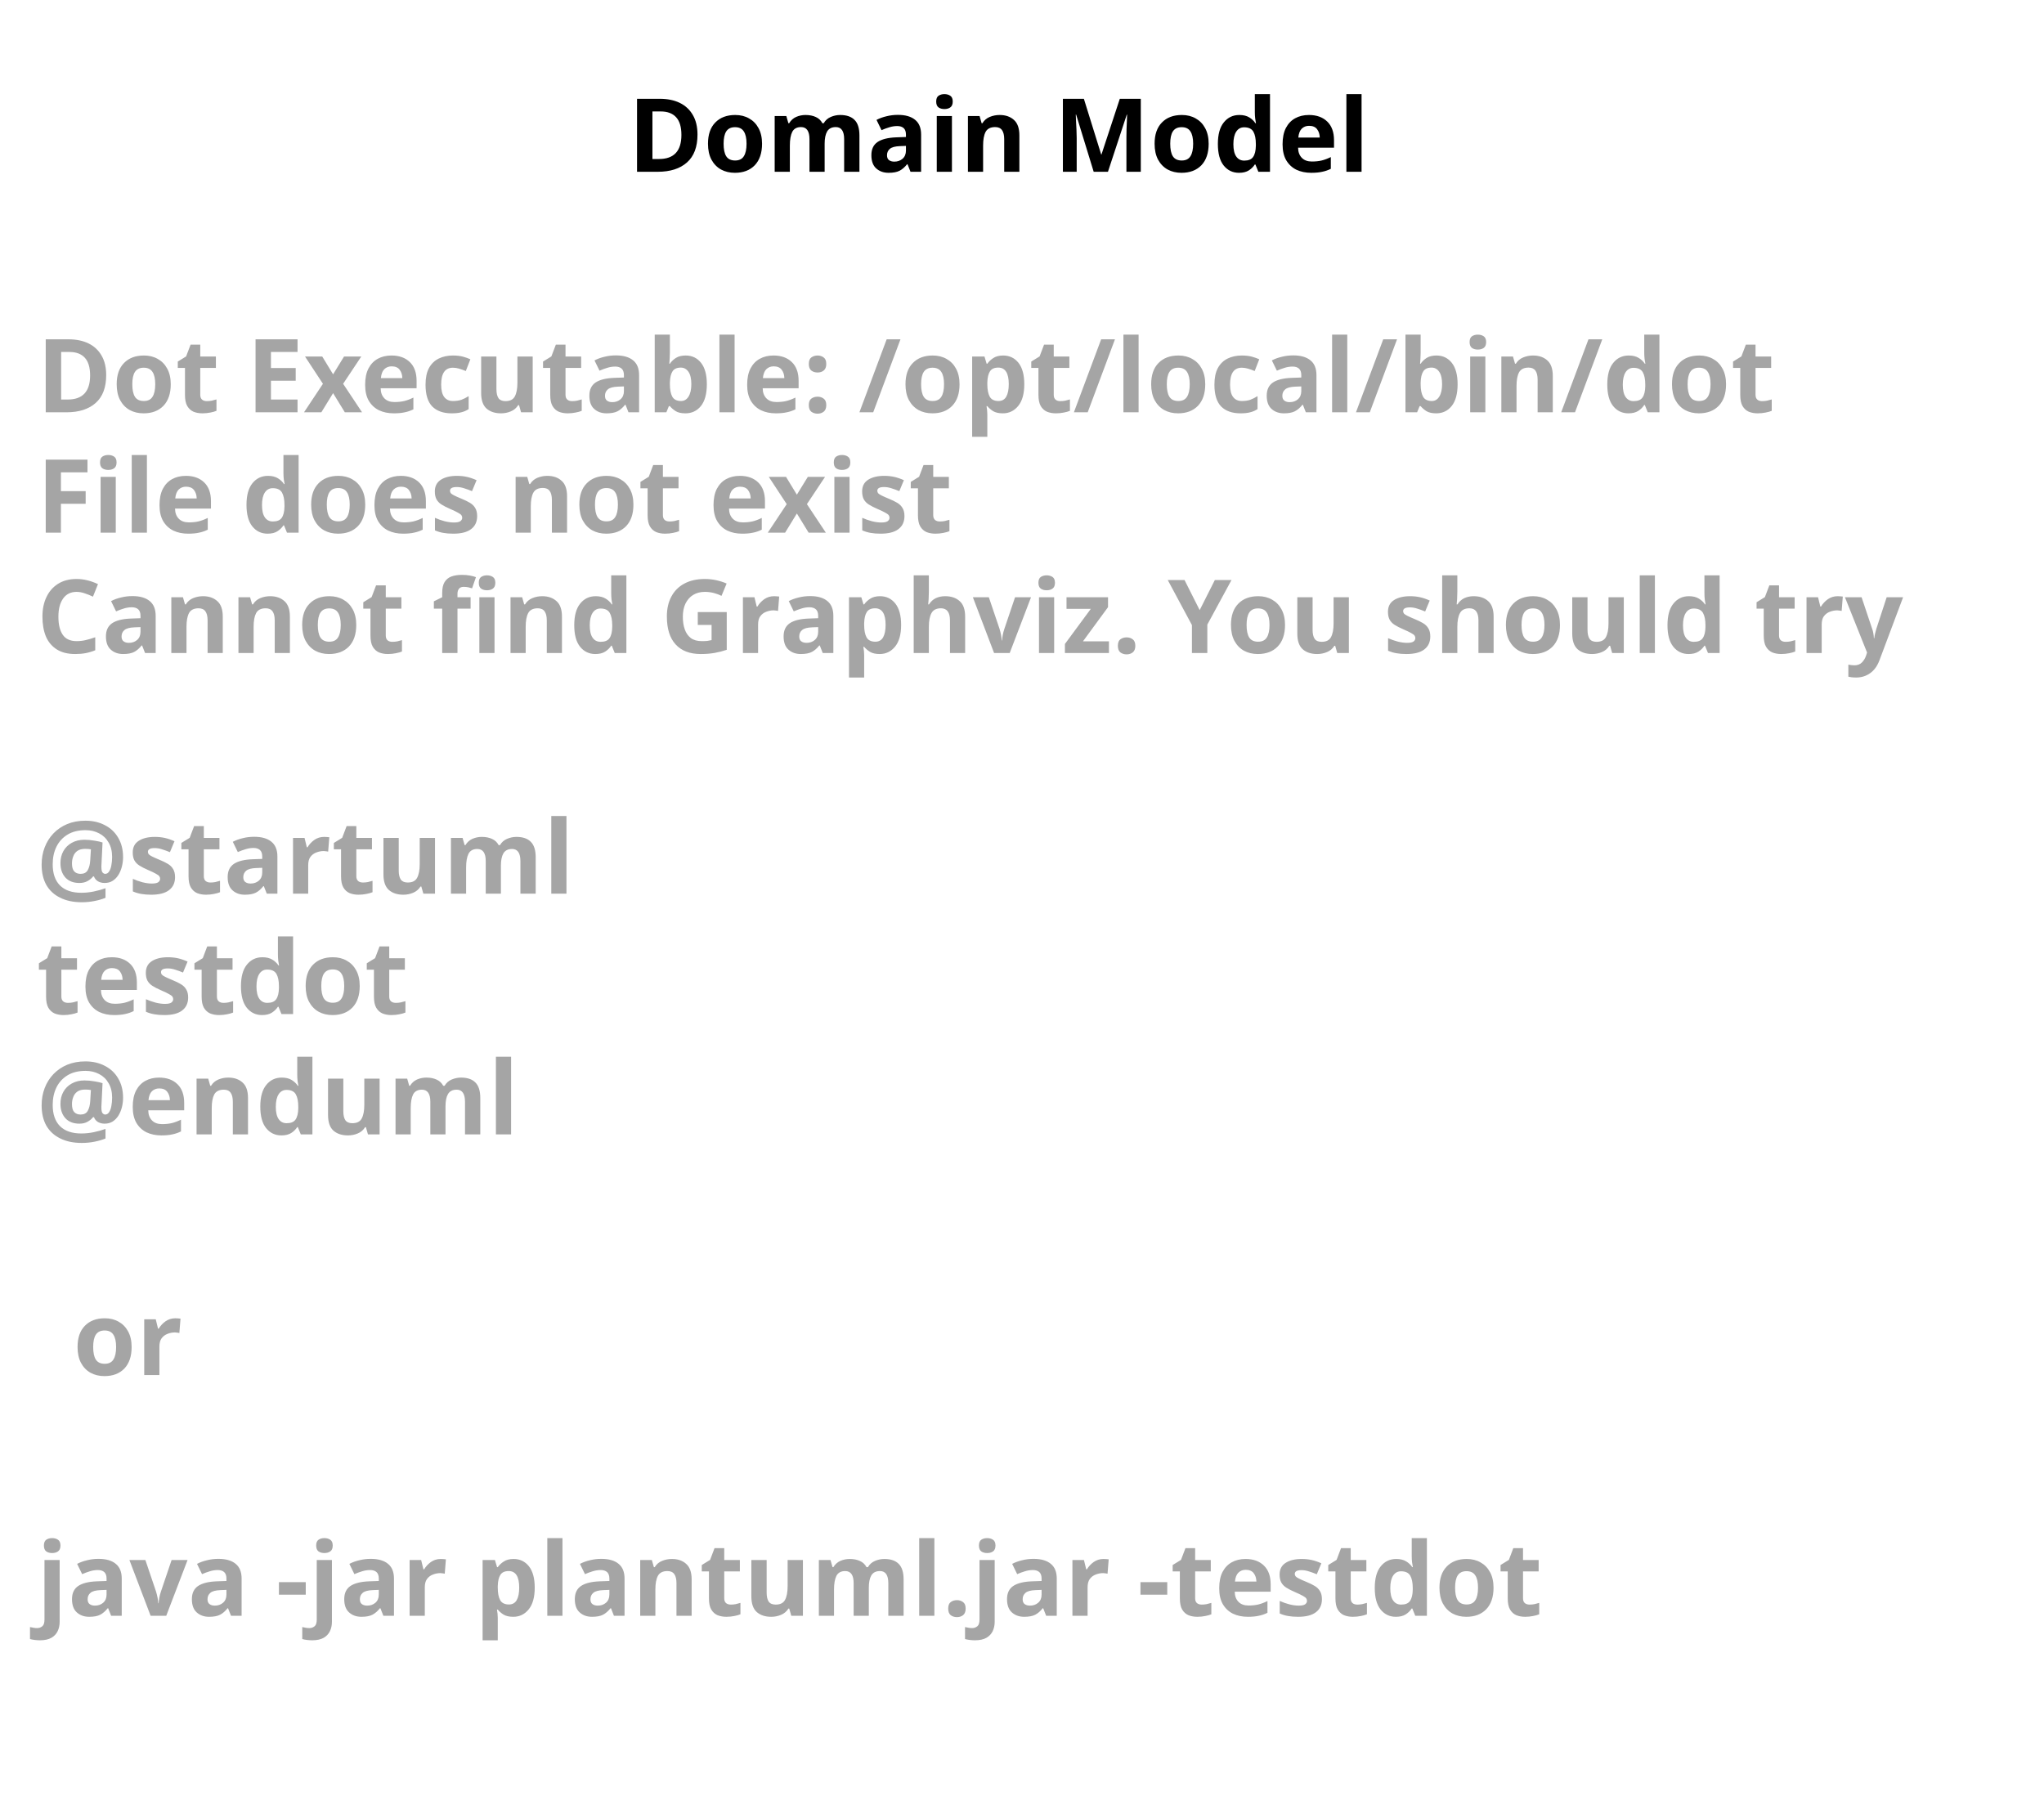
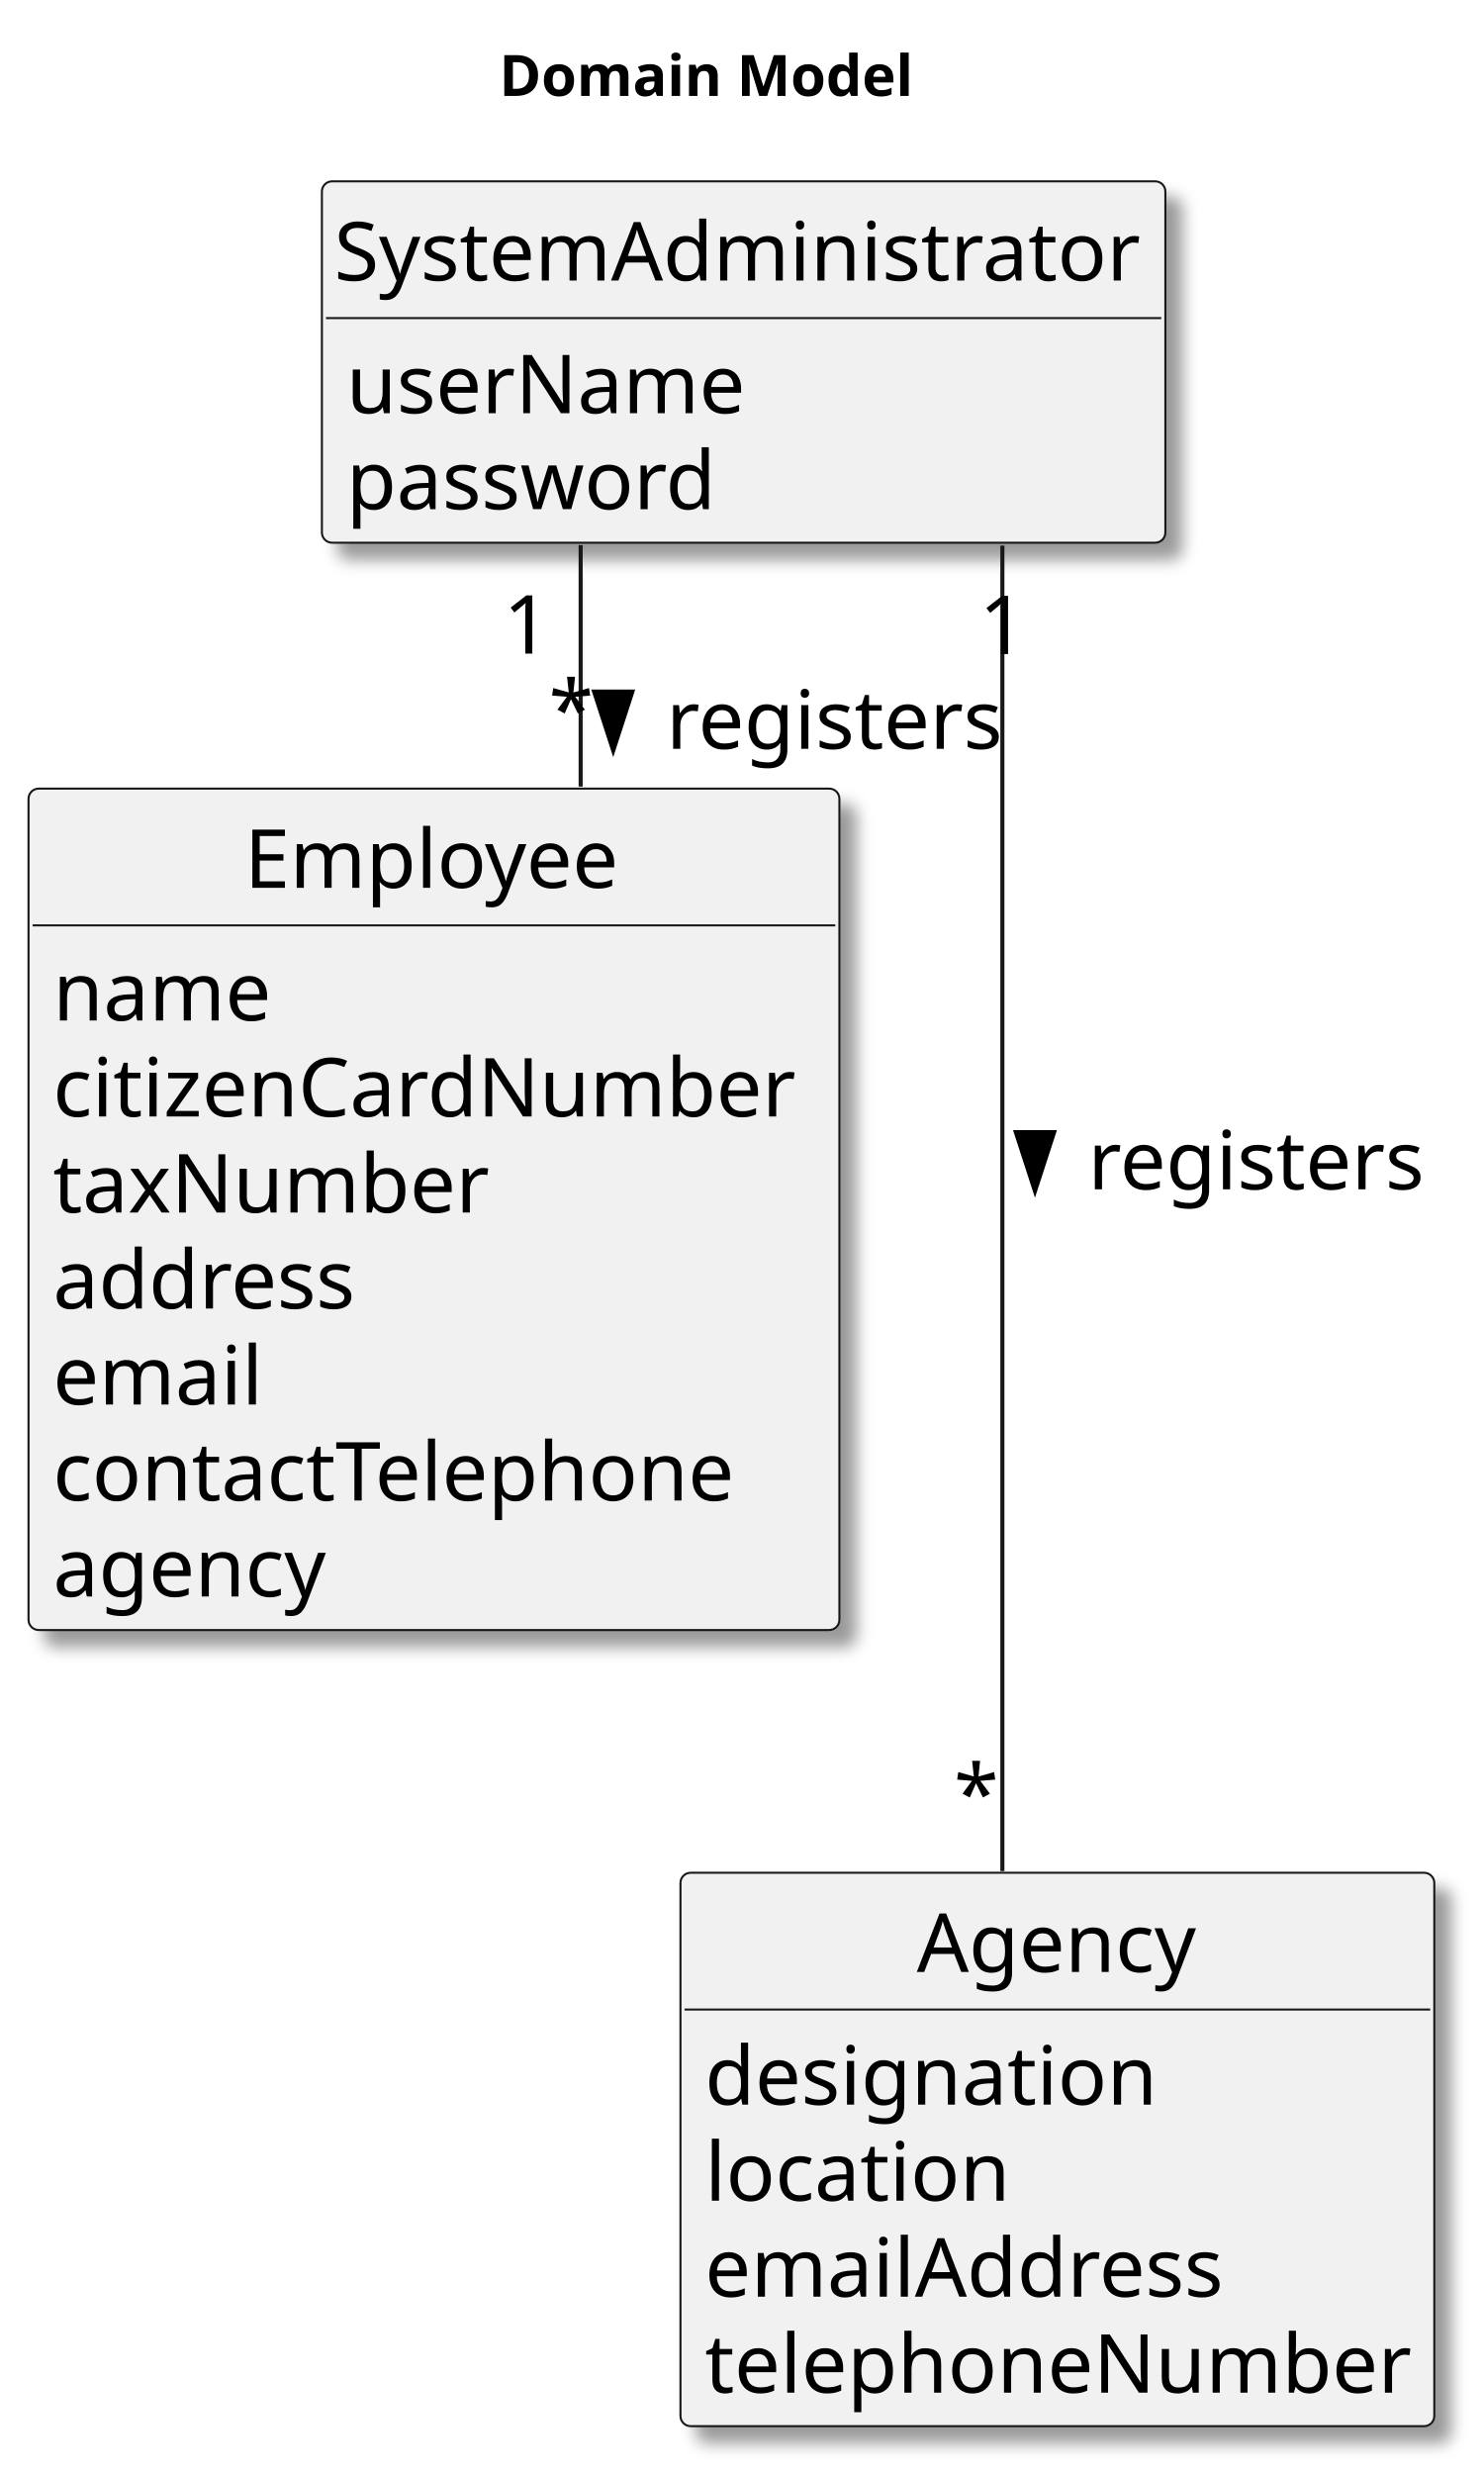
- <svg xmlns="http://www.w3.org/2000/svg" contentStyleType="text/css" height="246px" preserveAspectRatio="none" style="width:280px;height:246px;background:#FFFFFF;" version="1.1" viewBox="0 0 280 246" width="280px" zoomAndPan="magnify">
-   <defs />
+ <svg xmlns="http://www.w3.org/2000/svg" contentStyleType="text/css" height="607px" preserveAspectRatio="none" style="width:364px;height:607px;background:#FFFFFF;" version="1.1" viewBox="0 0 364 607" width="364px" zoomAndPan="magnify">
+   <defs>
+     <filter height="300%" id="f1n2guibar8coc" width="300%" x="-1" y="-1">
+       <feGaussianBlur result="blurOut" stdDeviation="2.0" />
+       <feColorMatrix in="blurOut" result="blurOut2" type="matrix" values="0 0 0 0 0 0 0 0 0 0 0 0 0 0 0 0 0 0 .4 0" />
+       <feOffset dx="4.0" dy="4.0" in="blurOut2" result="blurOut3" />
+       <feBlend in="SourceGraphic" in2="blurOut3" mode="normal" />
+     </filter>
+   </defs>
  <g>
-     <text fill="#000000" font-family="sans-serif" font-size="14" font-weight="bold" lengthAdjust="spacing" textLength="105" x="86" y="23.535">Domain Model</text>
-     <text fill="#A5A5A5" font-family="sans-serif" font-size="14" font-weight="bold" lengthAdjust="spacing" textLength="252" x="5" y="56.488">Dot Executable: /opt/local/bin/dot</text>
-     <text fill="#A5A5A5" font-family="sans-serif" font-size="14" font-weight="bold" lengthAdjust="spacing" textLength="134" x="5" y="72.977">File does not exist</text>
-     <text fill="#A5A5A5" font-family="sans-serif" font-size="14" font-weight="bold" lengthAdjust="spacing" textLength="268" x="5" y="89.465">Cannot find Graphviz. You should try</text>
-     <text fill="#A5A5A5" font-family="sans-serif" font-size="14" font-weight="bold" lengthAdjust="spacing" textLength="5" x="5" y="105.953"> </text>
-     <text fill="#A5A5A5" font-family="sans-serif" font-size="14" font-weight="bold" lengthAdjust="spacing" textLength="74" x="5" y="122.441">@startuml</text>
-     <text fill="#A5A5A5" font-family="sans-serif" font-size="14" font-weight="bold" lengthAdjust="spacing" textLength="52" x="5" y="138.93">testdot</text>
-     <text fill="#A5A5A5" font-family="sans-serif" font-size="14" font-weight="bold" lengthAdjust="spacing" textLength="66" x="5" y="155.418">@enduml</text>
-     <text fill="#A5A5A5" font-family="sans-serif" font-size="14" font-weight="bold" lengthAdjust="spacing" textLength="5" x="5" y="171.906"> </text>
-     <text fill="#A5A5A5" font-family="sans-serif" font-size="14" font-weight="bold" lengthAdjust="spacing" textLength="15" x="10" y="188.394">or</text>
-     <text fill="#A5A5A5" font-family="sans-serif" font-size="14" font-weight="bold" lengthAdjust="spacing" textLength="5" x="5" y="204.883"> </text>
-     <text fill="#A5A5A5" font-family="sans-serif" font-size="14" font-weight="bold" lengthAdjust="spacing" textLength="220" x="5" y="221.371">java -jar plantuml.jar -testdot</text>
-     <text fill="#A5A5A5" font-family="sans-serif" font-size="14" font-weight="bold" lengthAdjust="spacing" textLength="5" x="5" y="237.859"> </text>
+     <text fill="#000000" font-family="sans-serif" font-size="14" font-weight="bold" lengthAdjust="spacing" textLength="105" x="122.5" y="23.535">Domain Model</text>
+     <g id="elem_SystemAdministrator">
+       <rect codeLine="16" fill="#F1F1F1" filter="url(#f1n2guibar8coc)" height="88.664" id="SystemAdministrator" rx="2.5" ry="2.5" style="stroke:#181818;stroke-width:0.5;" width="207" x="79" y="44.488" />
+       <text fill="#000000" font-family="sans-serif" font-size="20" lengthAdjust="spacing" textLength="201" x="82" y="68.824">SystemAdministrator</text>
+       <line style="stroke:#181818;stroke-width:0.5;" x1="80" x2="285" y1="78.043" y2="78.043" />
+       <text fill="#000000" font-family="sans-serif" font-size="20" lengthAdjust="spacing" textLength="97" x="85" y="101.379">userName</text>
+       <text fill="#000000" font-family="sans-serif" font-size="20" lengthAdjust="spacing" textLength="92" x="85" y="124.934">password</text>
+     </g>
+     <g id="elem_Employee">
+       <rect codeLine="21" fill="#F1F1F1" filter="url(#f1n2guibar8coc)" height="206.438" id="Employee" rx="2.5" ry="2.5" style="stroke:#181818;stroke-width:0.5;" width="199" x="7" y="193.488" />
+       <text fill="#000000" font-family="sans-serif" font-size="20" lengthAdjust="spacing" textLength="93" x="60" y="217.824">Employee</text>
+       <line style="stroke:#181818;stroke-width:0.5;" x1="8" x2="205" y1="227.043" y2="227.043" />
+       <text fill="#000000" font-family="sans-serif" font-size="20" lengthAdjust="spacing" textLength="53" x="13" y="250.379">name</text>
+       <text fill="#000000" font-family="sans-serif" font-size="20" lengthAdjust="spacing" textLength="187" x="13" y="273.934">citizenCardNumber</text>
+       <text fill="#000000" font-family="sans-serif" font-size="20" lengthAdjust="spacing" textLength="108" x="13" y="297.488">taxNumber</text>
+       <text fill="#000000" font-family="sans-serif" font-size="20" lengthAdjust="spacing" textLength="76" x="13" y="321.043">address</text>
+       <text fill="#000000" font-family="sans-serif" font-size="20" lengthAdjust="spacing" textLength="53" x="13" y="344.598">email</text>
+       <text fill="#000000" font-family="sans-serif" font-size="20" lengthAdjust="spacing" textLength="170" x="13" y="368.152">contactTelephone</text>
+       <text fill="#000000" font-family="sans-serif" font-size="20" lengthAdjust="spacing" textLength="66" x="13" y="391.707">agency</text>
+     </g>
+     <g id="elem_Agency">
+       <rect codeLine="31" fill="#F1F1F1" filter="url(#f1n2guibar8coc)" height="135.773" id="Agency" rx="2.5" ry="2.5" style="stroke:#181818;stroke-width:0.5;" width="185" x="167" y="459.488" />
+       <text fill="#000000" font-family="sans-serif" font-size="20" lengthAdjust="spacing" textLength="69" x="225" y="483.824">Agency</text>
+       <line style="stroke:#181818;stroke-width:0.5;" x1="168" x2="351" y1="493.043" y2="493.043" />
+       <text fill="#000000" font-family="sans-serif" font-size="20" lengthAdjust="spacing" textLength="112" x="173" y="516.379">designation</text>
+       <text fill="#000000" font-family="sans-serif" font-size="20" lengthAdjust="spacing" textLength="76" x="173" y="539.934">location</text>
+       <text fill="#000000" font-family="sans-serif" font-size="20" lengthAdjust="spacing" textLength="132" x="173" y="563.488">emailAddress</text>
+       <text fill="#000000" font-family="sans-serif" font-size="20" lengthAdjust="spacing" textLength="173" x="173" y="587.043">telephoneNumber</text>
+     </g>
+     <g id="link_SystemAdministrator_Employee">
+       <path codeLine="39" d="M142.5,133.758 C142.5,151.268 142.5,172.138 142.5,192.998 " fill="none" id="SystemAdministrator-Employee" style="stroke:#181818;stroke-width:1.0;" />
+       <polygon fill="#000000" points="150.5,184.156,155.202,169.684,145.798,169.684,150.5,184.156" style="stroke:#000000;stroke-width:1.0;" />
+       <text fill="#000000" font-family="sans-serif" font-size="20" lengthAdjust="spacing" textLength="83" x="163.5" y="183.714">registers</text>
+       <text fill="#000000" font-family="sans-serif" font-size="20" lengthAdjust="spacing" textLength="13" x="123.542" y="160.361">1</text>
+       <text fill="#000000" font-family="sans-serif" font-size="20" lengthAdjust="spacing" textLength="10" x="134.68" y="181.253">*</text>
+     </g>
+     <g id="link_SystemAdministrator_Agency">
+       <path codeLine="40" d="M246,133.858 C246,210.798 246,368.378 246,459.088 " fill="none" id="SystemAdministrator-Agency" style="stroke:#181818;stroke-width:1.0;" />
+       <polygon fill="#000000" points="254,292.246,258.702,277.774,249.298,277.774,254,292.246" style="stroke:#000000;stroke-width:1.0;" />
+       <text fill="#000000" font-family="sans-serif" font-size="20" lengthAdjust="spacing" textLength="83" x="267" y="291.804">registers</text>
+       <text fill="#000000" font-family="sans-serif" font-size="20" lengthAdjust="spacing" textLength="13" x="240.303" y="160.474">1</text>
+       <text fill="#000000" font-family="sans-serif" font-size="20" lengthAdjust="spacing" textLength="10" x="234.092" y="447.225">*</text>
+     </g>
  </g>
</svg>
